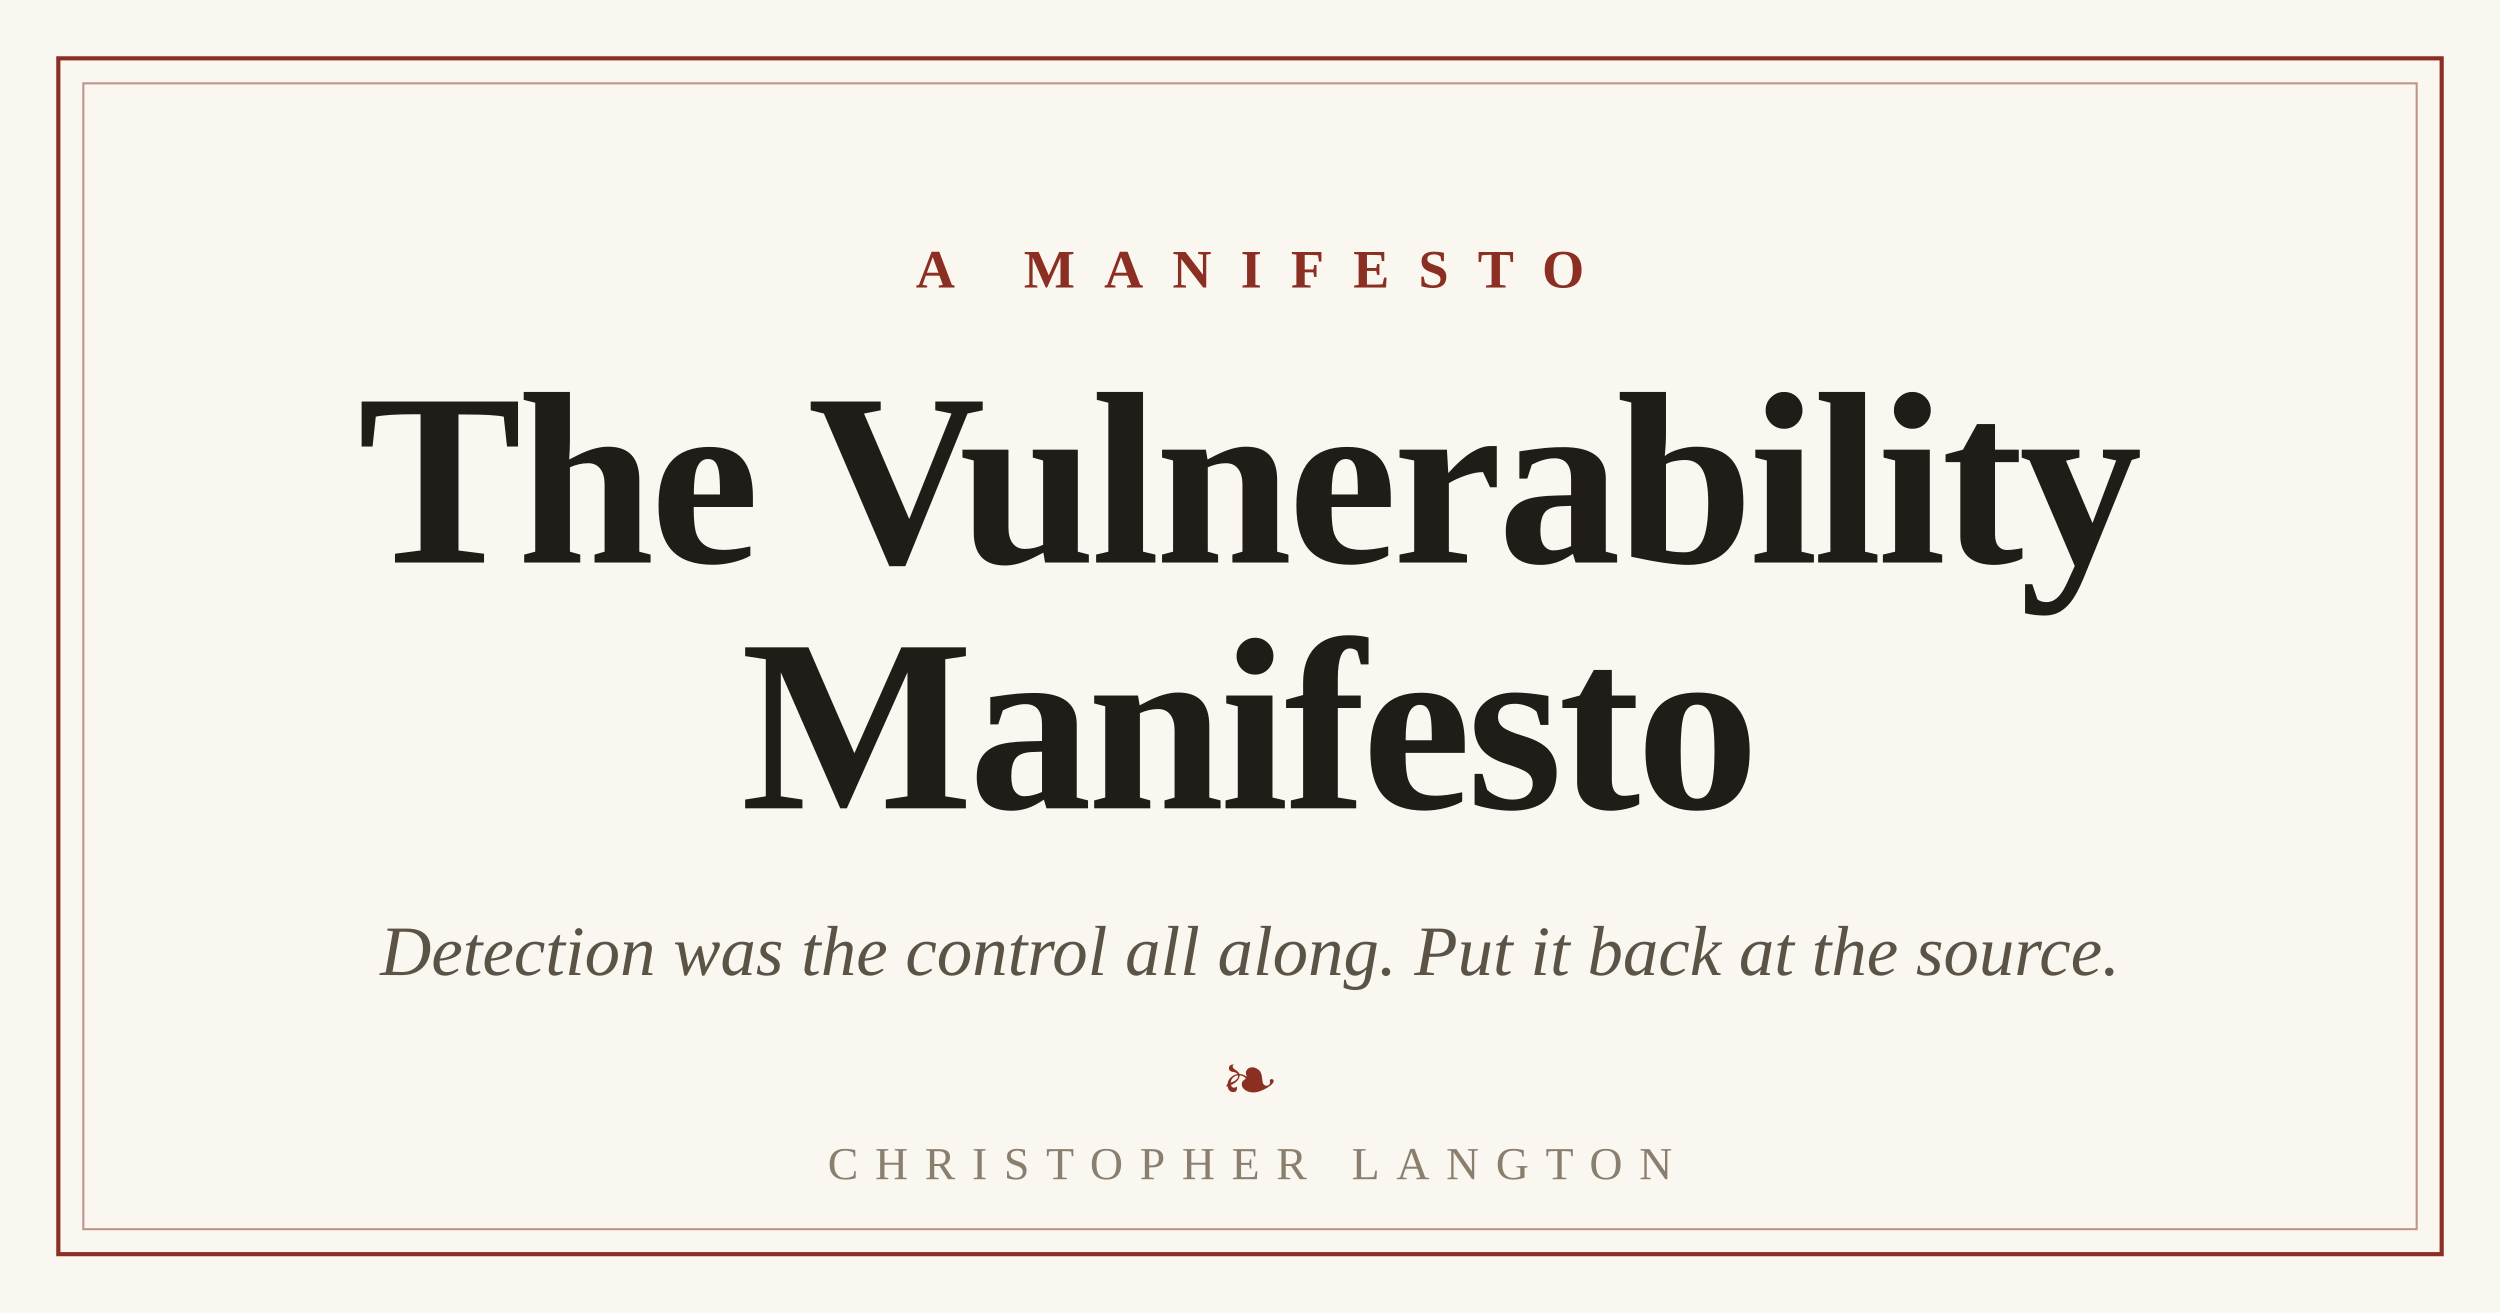
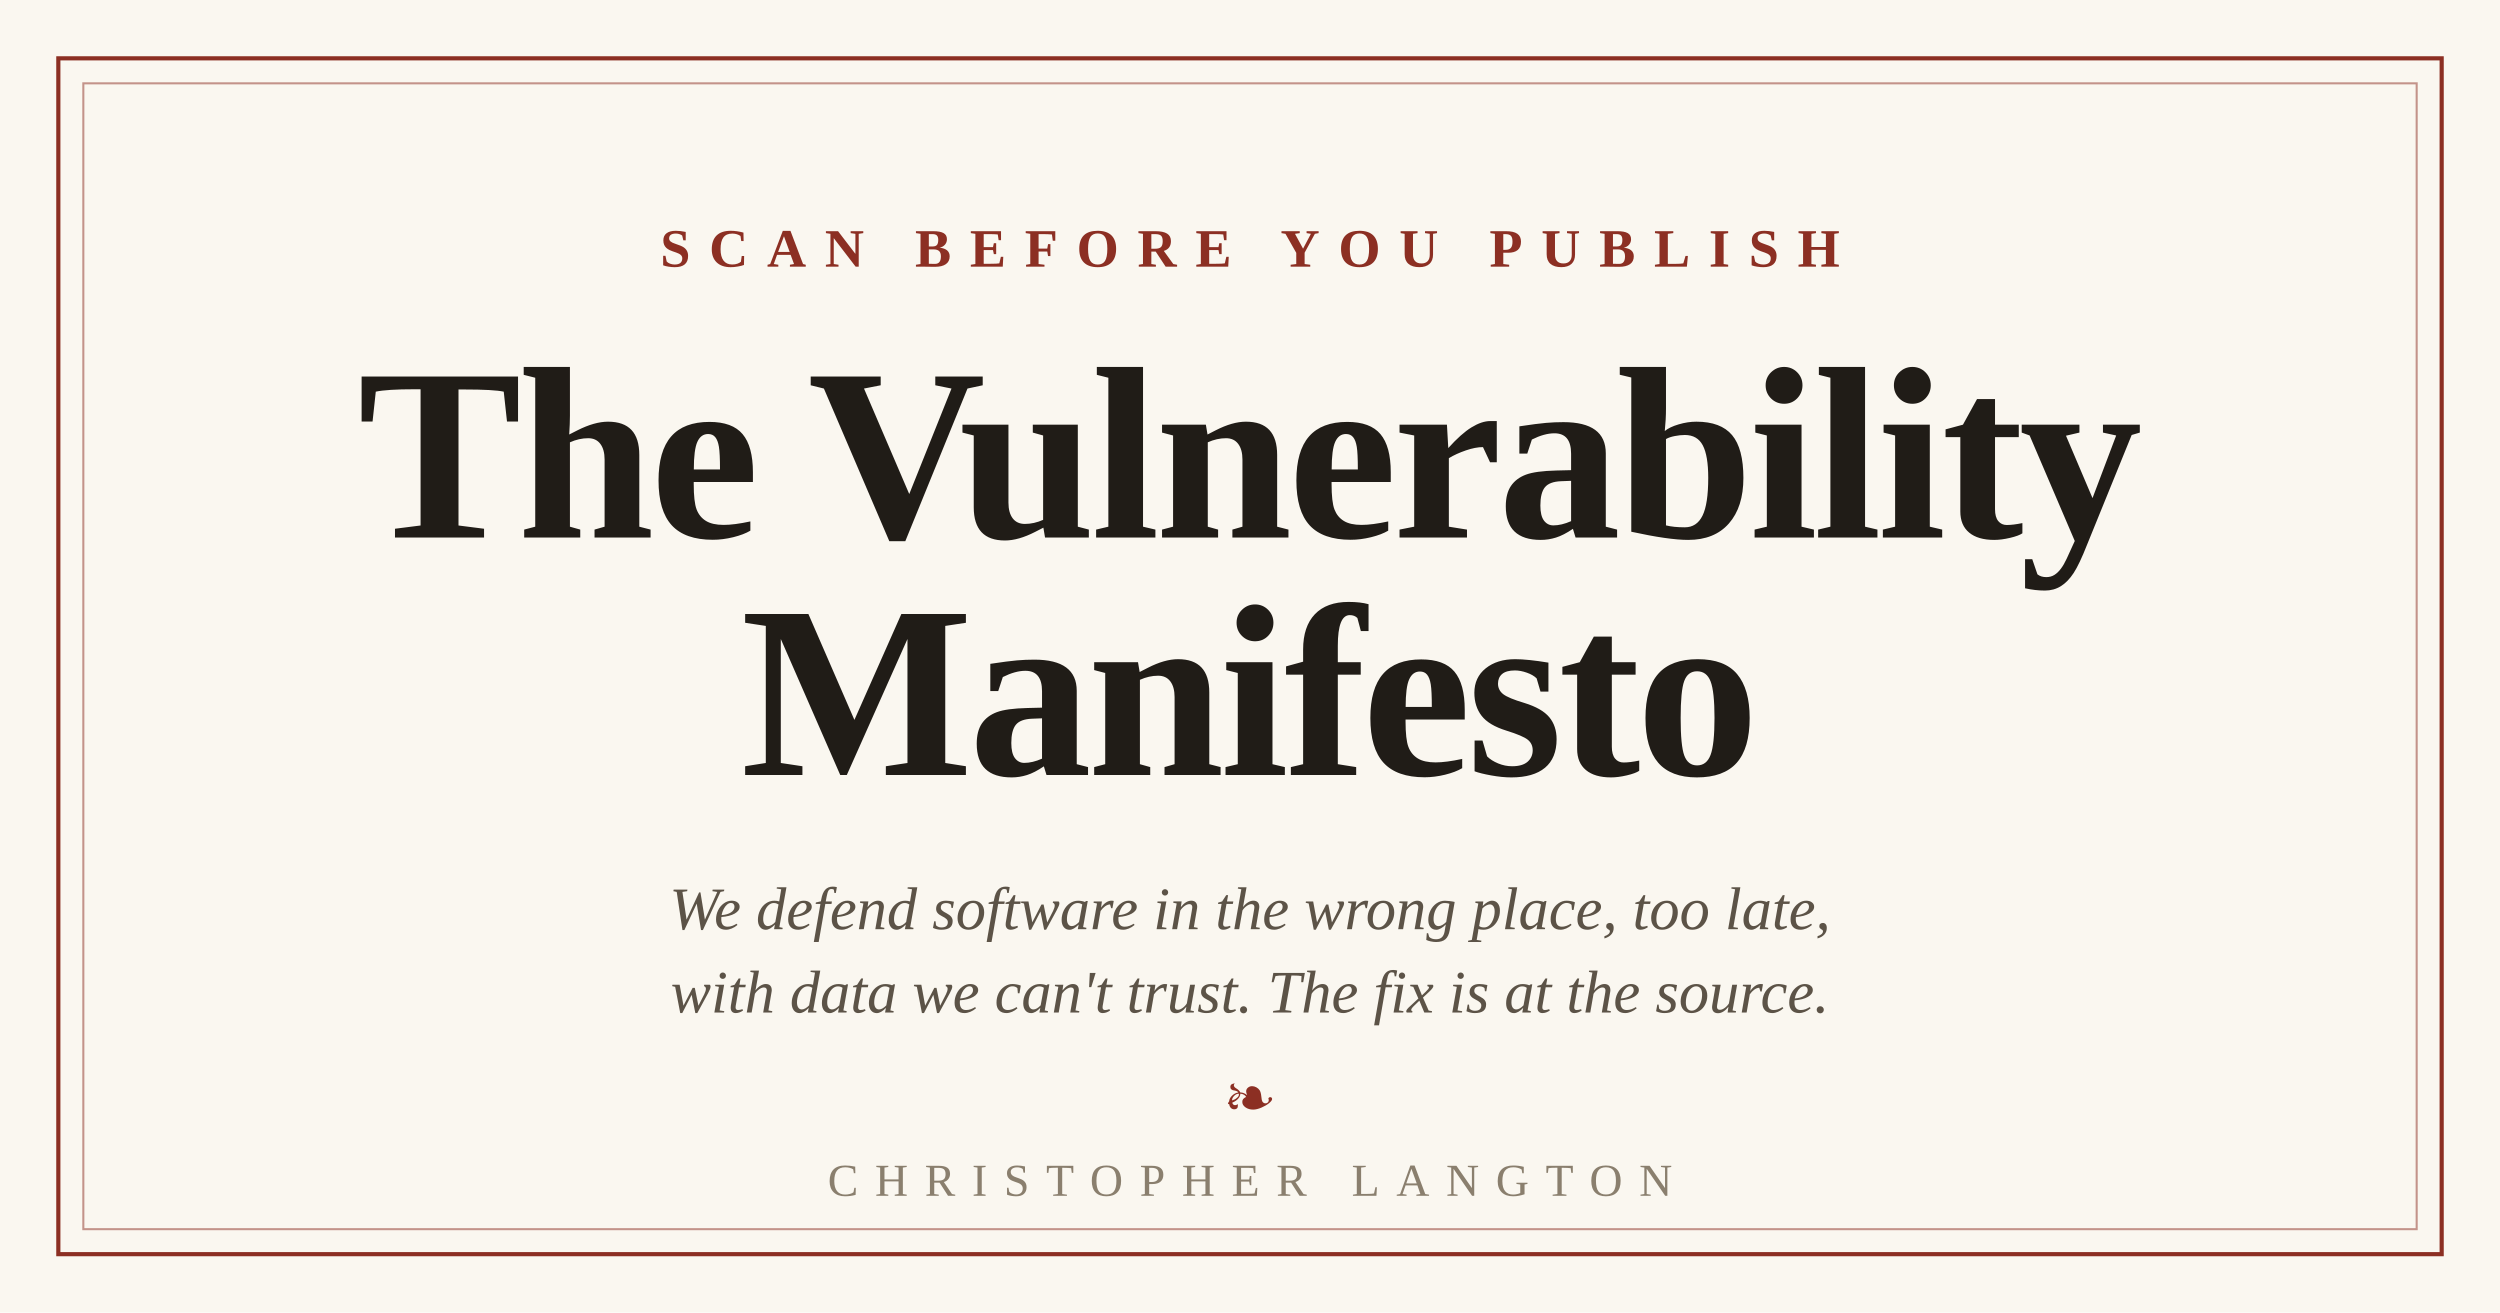
<svg xmlns="http://www.w3.org/2000/svg" width="1200" height="630" viewBox="0 0 1200 630">
  <rect width="1200" height="630" fill="#faf7f0" />
  <rect x="28" y="28" width="1144" height="574" fill="none" stroke="#8c2f23" stroke-width="2" />
  <rect x="40" y="40" width="1120" height="550" fill="none" stroke="#8c2f23" stroke-width="1" opacity="0.5" />
-   <text x="600" y="138" text-anchor="middle" fill="#8c2f23" font-family="Georgia, 'Times New Roman', serif" font-size="26" letter-spacing="14" font-weight="bold">A MANIFESTO</text>
-   <text x="600" y="270" text-anchor="middle" fill="#201c17" font-family="Georgia, 'Times New Roman', serif" font-weight="bold" font-size="118" letter-spacing="-2">The Vulnerability</text>
-   <text x="600" y="388" text-anchor="middle" fill="#201c17" font-family="Georgia, 'Times New Roman', serif" font-weight="bold" font-size="118" letter-spacing="-2">Manifesto</text>
-   <text x="600" y="468" text-anchor="middle" fill="#5c5347" font-family="Georgia, 'Times New Roman', serif" font-style="italic" font-size="34">
-     Detection was the control all along. Put it back at the source.
-   </text>
-   <text x="600" y="528" text-anchor="middle" fill="#8c2f23" font-family="Georgia, serif" font-size="30">❧</text>
-   <text x="600" y="566" text-anchor="middle" fill="#8a7f6e" font-family="Georgia, 'Times New Roman', serif" font-size="22" letter-spacing="8">CHRISTOPHER  LANGTON</text>
+   <text x="600" y="128" text-anchor="middle" fill="#8c2f23" font-family="Georgia, 'Times New Roman', serif" font-size="26" letter-spacing="9" font-weight="bold">SCAN BEFORE YOU PUBLISH</text>
+   <text x="600" y="258" text-anchor="middle" fill="#201c17" font-family="Georgia, 'Times New Roman', serif" font-weight="bold" font-size="118" letter-spacing="-2">The Vulnerability</text>
+   <text x="600" y="372" text-anchor="middle" fill="#201c17" font-family="Georgia, 'Times New Roman', serif" font-weight="bold" font-size="118" letter-spacing="-2">Manifesto</text>
+   <text x="600" y="446" text-anchor="middle" fill="#5c5347" font-family="Georgia, 'Times New Roman', serif" font-style="italic" font-size="29">We defend software in the wrong place, too late,</text>
+   <text x="600" y="486" text-anchor="middle" fill="#5c5347" font-family="Georgia, 'Times New Roman', serif" font-style="italic" font-size="29">with data we can't trust. The fix is at the source.</text>
+   <text x="600" y="536" text-anchor="middle" fill="#8c2f23" font-family="Georgia, serif" font-size="28">❧</text>
+   <text x="600" y="574" text-anchor="middle" fill="#8a7f6e" font-family="Georgia, 'Times New Roman', serif" font-size="22" letter-spacing="8">CHRISTOPHER  LANGTON</text>
</svg>
